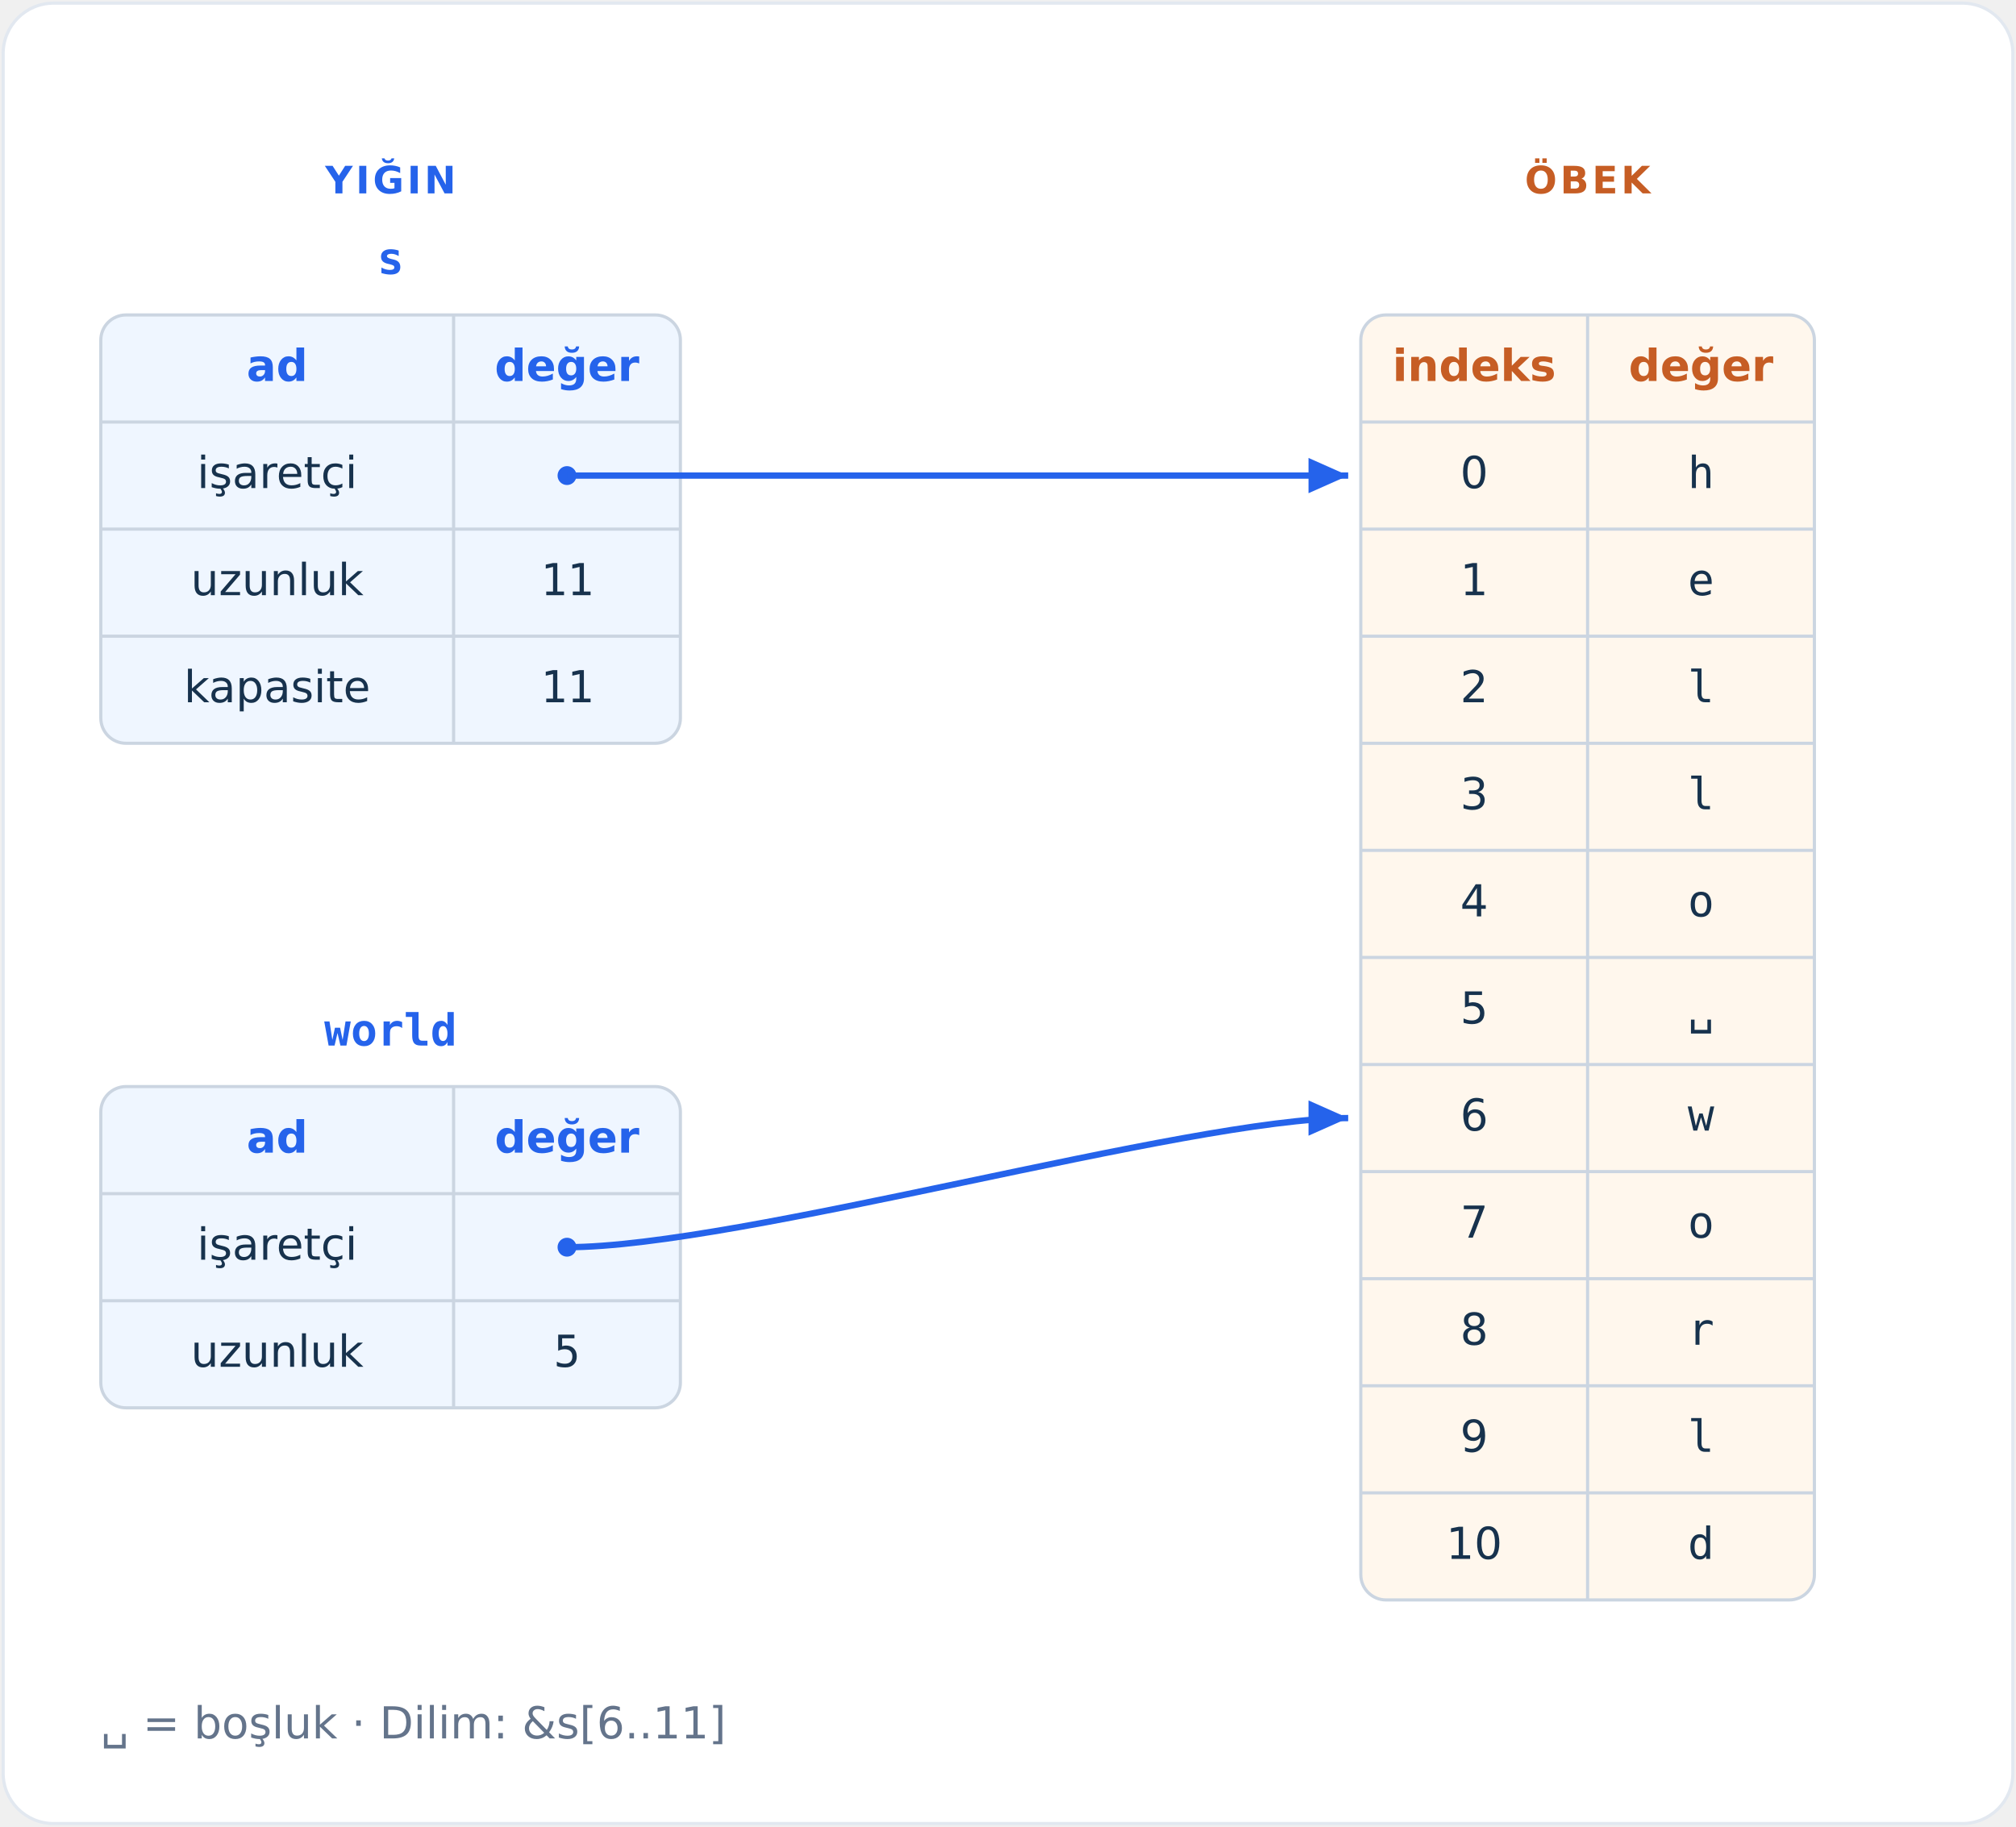
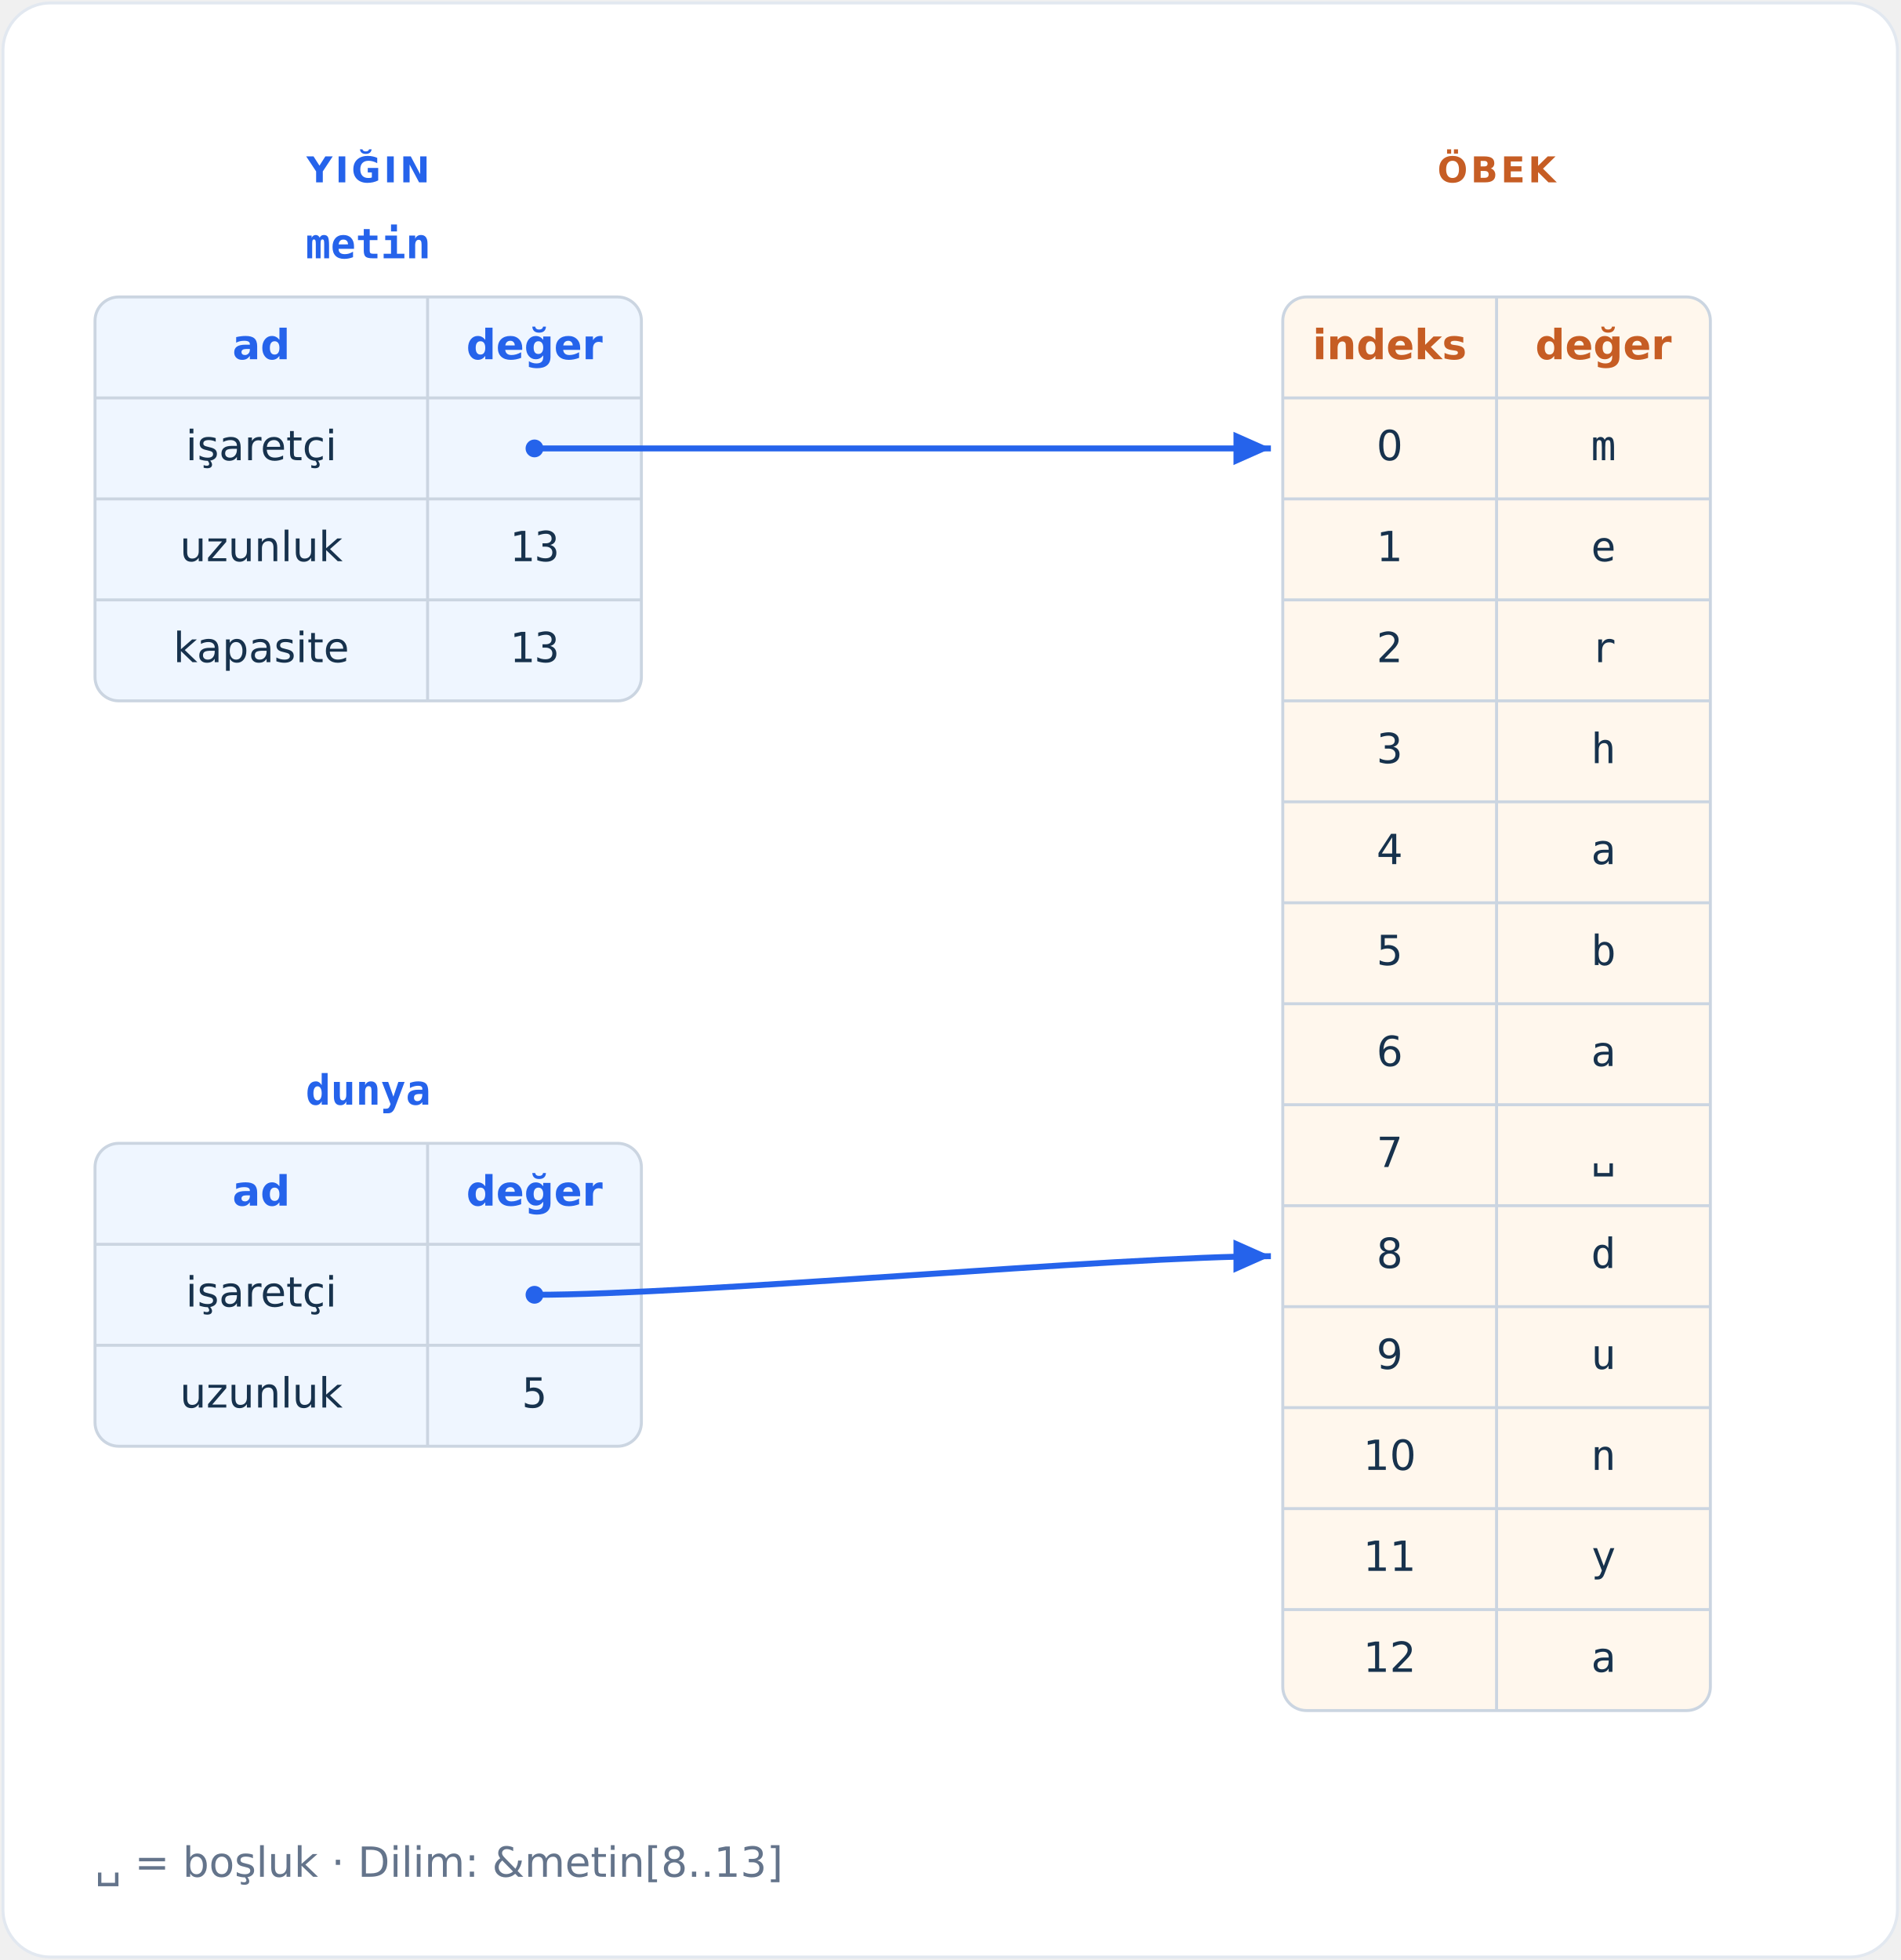
- <svg xmlns="http://www.w3.org/2000/svg" width="640" height="580" viewBox="0 0 640 580" preserveAspectRatio="xMidYMid meet" role="img" aria-labelledby="title desc">
+ <svg xmlns="http://www.w3.org/2000/svg" width="640" height="660" viewBox="0 0 640 660" preserveAspectRatio="xMidYMid meet" role="img" aria-labelledby="title desc">
  <defs>
    <marker id="arrow" viewBox="0 0 10 10" refX="9" refY="5" markerWidth="7" markerHeight="7" orient="auto-start-reverse">
      <path d="M 0 1 L 9 5 L 0 9 Z" fill="#2563eb" />
    </marker>
  </defs>
  <style>text { font-family: "DejaVu Sans", sans-serif; fill: #17324d; font-size: 14px; } .label { font-size: 12px; font-weight: 600; letter-spacing: 1px; } .code { font-family: "DejaVu Sans Mono", monospace; } .heading { font-weight: 600; } .grid { stroke: #cbd5e1; stroke-width: 1; }</style>
-   <rect x="1" y="1" width="638" height="578" rx="16" fill="#fff" stroke="#e2e8f0" />
+   <rect x="1" y="1" width="638" height="658" rx="16" fill="#fff" stroke="#e2e8f0" />
  <text x="124" y="58" text-anchor="middle" dominant-baseline="middle" class="label" style="fill:#2563eb">YIĞIN</text>
  <text x="504" y="58" text-anchor="middle" dominant-baseline="middle" class="label" style="fill:#c65d24">ÖBEK</text>
-   <text x="124.0" y="83" text-anchor="middle" dominant-baseline="middle" class="code heading" style="fill:#2563eb">s</text>
+   <text x="124.0" y="83" text-anchor="middle" dominant-baseline="middle" class="code heading" style="fill:#2563eb">metin</text>
  <rect x="32" y="100" width="184" height="136" rx="8" fill="#eff6ff" stroke="#cbd5e1" />
  <path d="M32,134 H216 M144,100 V236" class="grid" fill="none" />
  <path d="M32,168 H216" class="grid" />
  <path d="M32,202 H216" class="grid" />
  <text x="88.0" y="117" text-anchor="middle" dominant-baseline="middle" class="heading" style="fill:#2563eb">ad</text>
  <text x="180.0" y="117" text-anchor="middle" dominant-baseline="middle" class="heading" style="fill:#2563eb">değer</text>
  <text x="88.0" y="151" text-anchor="middle" dominant-baseline="middle" class="">işaretçi</text>
  <text x="180.0" y="151" text-anchor="middle" dominant-baseline="middle" class="code" />
  <text x="88.0" y="185" text-anchor="middle" dominant-baseline="middle" class="">uzunluk</text>
-   <text x="180.0" y="185" text-anchor="middle" dominant-baseline="middle" class="code">11</text>
+   <text x="180.0" y="185" text-anchor="middle" dominant-baseline="middle" class="code">13</text>
  <text x="88.0" y="219" text-anchor="middle" dominant-baseline="middle" class="">kapasite</text>
-   <text x="180.0" y="219" text-anchor="middle" dominant-baseline="middle" class="code">11</text>
-   <rect x="432" y="100" width="144" height="408" rx="8" fill="#fff7ed" stroke="#cbd5e1" />
-   <path d="M432,134 H576 M504,100 V508" class="grid" fill="none" />
+   <text x="180.0" y="219" text-anchor="middle" dominant-baseline="middle" class="code">13</text>
+   <rect x="432" y="100" width="144" height="476" rx="8" fill="#fff7ed" stroke="#cbd5e1" />
+   <path d="M432,134 H576 M504,100 V576" class="grid" fill="none" />
  <path d="M432,168 H576" class="grid" />
  <path d="M432,202 H576" class="grid" />
  <path d="M432,236 H576" class="grid" />
  <path d="M432,270 H576" class="grid" />
  <path d="M432,304 H576" class="grid" />
  <path d="M432,338 H576" class="grid" />
  <path d="M432,372 H576" class="grid" />
  <path d="M432,406 H576" class="grid" />
  <path d="M432,440 H576" class="grid" />
  <path d="M432,474 H576" class="grid" />
+   <path d="M432,508 H576" class="grid" />
+   <path d="M432,542 H576" class="grid" />
  <text x="468.0" y="117" text-anchor="middle" dominant-baseline="middle" class="heading" style="fill:#c65d24">indeks</text>
  <text x="540.0" y="117" text-anchor="middle" dominant-baseline="middle" class="heading" style="fill:#c65d24">değer</text>
  <text x="468.0" y="151" text-anchor="middle" dominant-baseline="middle" class="">0</text>
-   <text x="540.0" y="151" text-anchor="middle" dominant-baseline="middle" class="code">h</text>
+   <text x="540.0" y="151" text-anchor="middle" dominant-baseline="middle" class="code">m</text>
  <text x="468.0" y="185" text-anchor="middle" dominant-baseline="middle" class="">1</text>
  <text x="540.0" y="185" text-anchor="middle" dominant-baseline="middle" class="code">e</text>
  <text x="468.0" y="219" text-anchor="middle" dominant-baseline="middle" class="">2</text>
-   <text x="540.0" y="219" text-anchor="middle" dominant-baseline="middle" class="code">l</text>
+   <text x="540.0" y="219" text-anchor="middle" dominant-baseline="middle" class="code">r</text>
  <text x="468.0" y="253" text-anchor="middle" dominant-baseline="middle" class="">3</text>
-   <text x="540.0" y="253" text-anchor="middle" dominant-baseline="middle" class="code">l</text>
+   <text x="540.0" y="253" text-anchor="middle" dominant-baseline="middle" class="code">h</text>
  <text x="468.0" y="287" text-anchor="middle" dominant-baseline="middle" class="">4</text>
-   <text x="540.0" y="287" text-anchor="middle" dominant-baseline="middle" class="code">o</text>
+   <text x="540.0" y="287" text-anchor="middle" dominant-baseline="middle" class="code">a</text>
  <text x="468.0" y="321" text-anchor="middle" dominant-baseline="middle" class="">5</text>
-   <text x="540.0" y="321" text-anchor="middle" dominant-baseline="middle" class="code">␣</text>
+   <text x="540.0" y="321" text-anchor="middle" dominant-baseline="middle" class="code">b</text>
  <text x="468.0" y="355" text-anchor="middle" dominant-baseline="middle" class="">6</text>
-   <text x="540.0" y="355" text-anchor="middle" dominant-baseline="middle" class="code">w</text>
+   <text x="540.0" y="355" text-anchor="middle" dominant-baseline="middle" class="code">a</text>
  <text x="468.0" y="389" text-anchor="middle" dominant-baseline="middle" class="">7</text>
-   <text x="540.0" y="389" text-anchor="middle" dominant-baseline="middle" class="code">o</text>
+   <text x="540.0" y="389" text-anchor="middle" dominant-baseline="middle" class="code">␣</text>
  <text x="468.0" y="423" text-anchor="middle" dominant-baseline="middle" class="">8</text>
-   <text x="540.0" y="423" text-anchor="middle" dominant-baseline="middle" class="code">r</text>
+   <text x="540.0" y="423" text-anchor="middle" dominant-baseline="middle" class="code">d</text>
  <text x="468.0" y="457" text-anchor="middle" dominant-baseline="middle" class="">9</text>
-   <text x="540.0" y="457" text-anchor="middle" dominant-baseline="middle" class="code">l</text>
+   <text x="540.0" y="457" text-anchor="middle" dominant-baseline="middle" class="code">u</text>
  <text x="468.0" y="491" text-anchor="middle" dominant-baseline="middle" class="">10</text>
-   <text x="540.0" y="491" text-anchor="middle" dominant-baseline="middle" class="code">d</text>
+   <text x="540.0" y="491" text-anchor="middle" dominant-baseline="middle" class="code">n</text>
+   <text x="468.0" y="525" text-anchor="middle" dominant-baseline="middle" class="">11</text>
+   <text x="540.0" y="525" text-anchor="middle" dominant-baseline="middle" class="code">y</text>
+   <text x="468.0" y="559" text-anchor="middle" dominant-baseline="middle" class="">12</text>
+   <text x="540.0" y="559" text-anchor="middle" dominant-baseline="middle" class="code">a</text>
  <circle cx="180.0" cy="151" r="3" fill="#2563eb" />
  <path d="M180.0,151 L428,151" fill="none" stroke="#2563eb" stroke-width="2" marker-end="url(#arrow)" />
-   <text x="124.0" y="328" text-anchor="middle" dominant-baseline="middle" class="code heading" style="fill:#2563eb">world</text>
-   <rect x="32" y="345" width="184" height="102" rx="8" fill="#eff6ff" stroke="#cbd5e1" />
-   <path d="M32,379 H216 M144,345 V447" class="grid" fill="none" />
-   <path d="M32,413 H216" class="grid" />
-   <text x="88.0" y="362" text-anchor="middle" dominant-baseline="middle" class="heading" style="fill:#2563eb">ad</text>
-   <text x="180.0" y="362" text-anchor="middle" dominant-baseline="middle" class="heading" style="fill:#2563eb">değer</text>
-   <text x="88.0" y="396" text-anchor="middle" dominant-baseline="middle" class="">işaretçi</text>
-   <text x="180.0" y="396" text-anchor="middle" dominant-baseline="middle" class="code" />
-   <text x="88.0" y="430" text-anchor="middle" dominant-baseline="middle" class="">uzunluk</text>
-   <text x="180.0" y="430" text-anchor="middle" dominant-baseline="middle" class="code">5</text>
-   <circle cx="180.0" cy="396" r="3" fill="#2563eb" />
-   <path d="M180.0,396 C235.0,396 377,355 428,355" fill="none" stroke="#2563eb" stroke-width="2" marker-end="url(#arrow)" />
-   <text x="32" y="548" text-anchor="start" dominant-baseline="middle" class="" style="fill:#64748b">␣ = boşluk · Dilim: &amp;s[6..11]</text>
+   <text x="124.0" y="368" text-anchor="middle" dominant-baseline="middle" class="code heading" style="fill:#2563eb">dunya</text>
+   <rect x="32" y="385" width="184" height="102" rx="8" fill="#eff6ff" stroke="#cbd5e1" />
+   <path d="M32,419 H216 M144,385 V487" class="grid" fill="none" />
+   <path d="M32,453 H216" class="grid" />
+   <text x="88.0" y="402" text-anchor="middle" dominant-baseline="middle" class="heading" style="fill:#2563eb">ad</text>
+   <text x="180.0" y="402" text-anchor="middle" dominant-baseline="middle" class="heading" style="fill:#2563eb">değer</text>
+   <text x="88.0" y="436" text-anchor="middle" dominant-baseline="middle" class="">işaretçi</text>
+   <text x="180.0" y="436" text-anchor="middle" dominant-baseline="middle" class="code" />
+   <text x="88.0" y="470" text-anchor="middle" dominant-baseline="middle" class="">uzunluk</text>
+   <text x="180.0" y="470" text-anchor="middle" dominant-baseline="middle" class="code">5</text>
+   <circle cx="180.0" cy="436" r="3" fill="#2563eb" />
+   <path d="M180.0,436 C235.0,436 377,423 428,423" fill="none" stroke="#2563eb" stroke-width="2" marker-end="url(#arrow)" />
+   <text x="32" y="628" text-anchor="start" dominant-baseline="middle" class="" style="fill:#64748b">␣ = boşluk · Dilim: &amp;metin[8..13]</text>
</svg>
